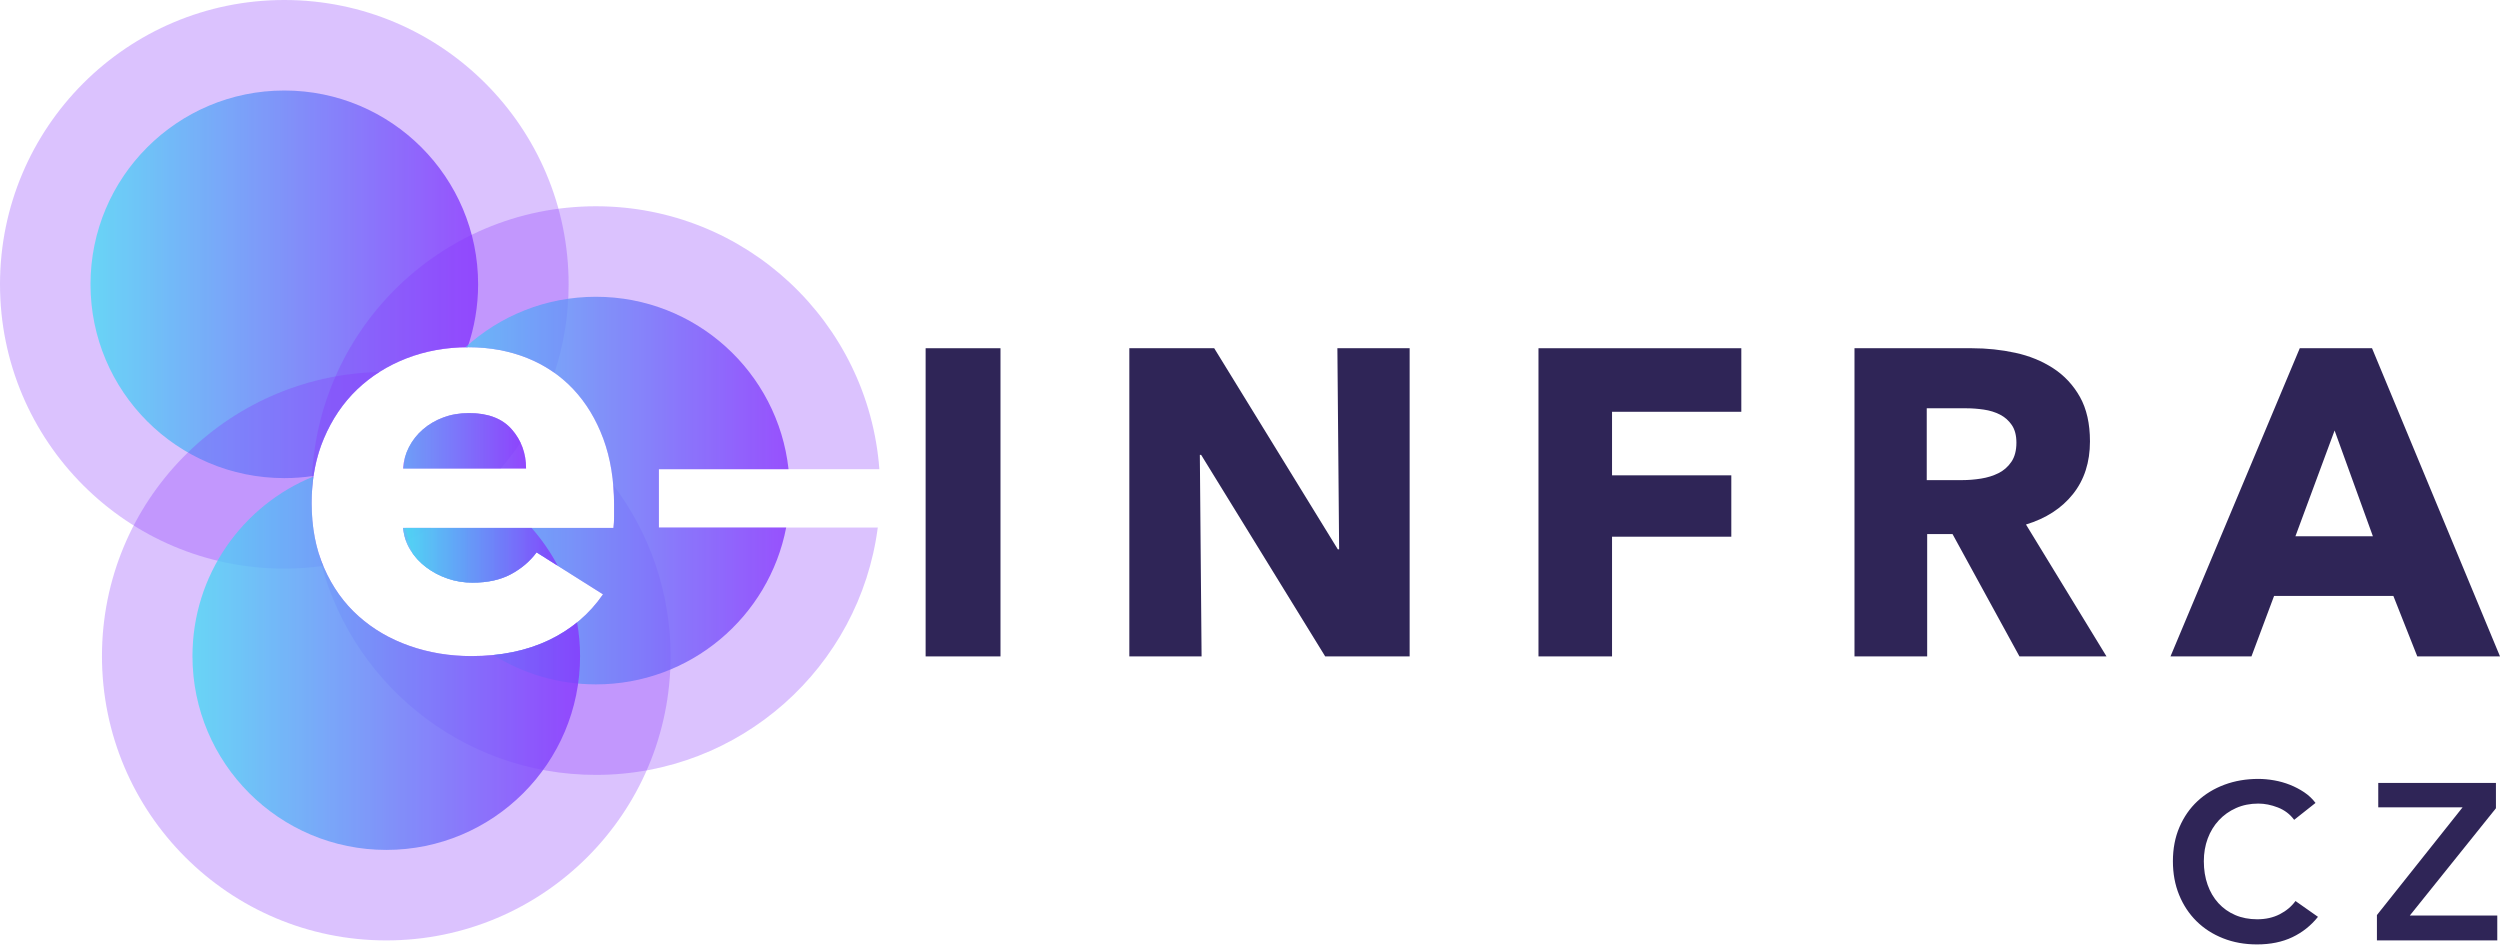
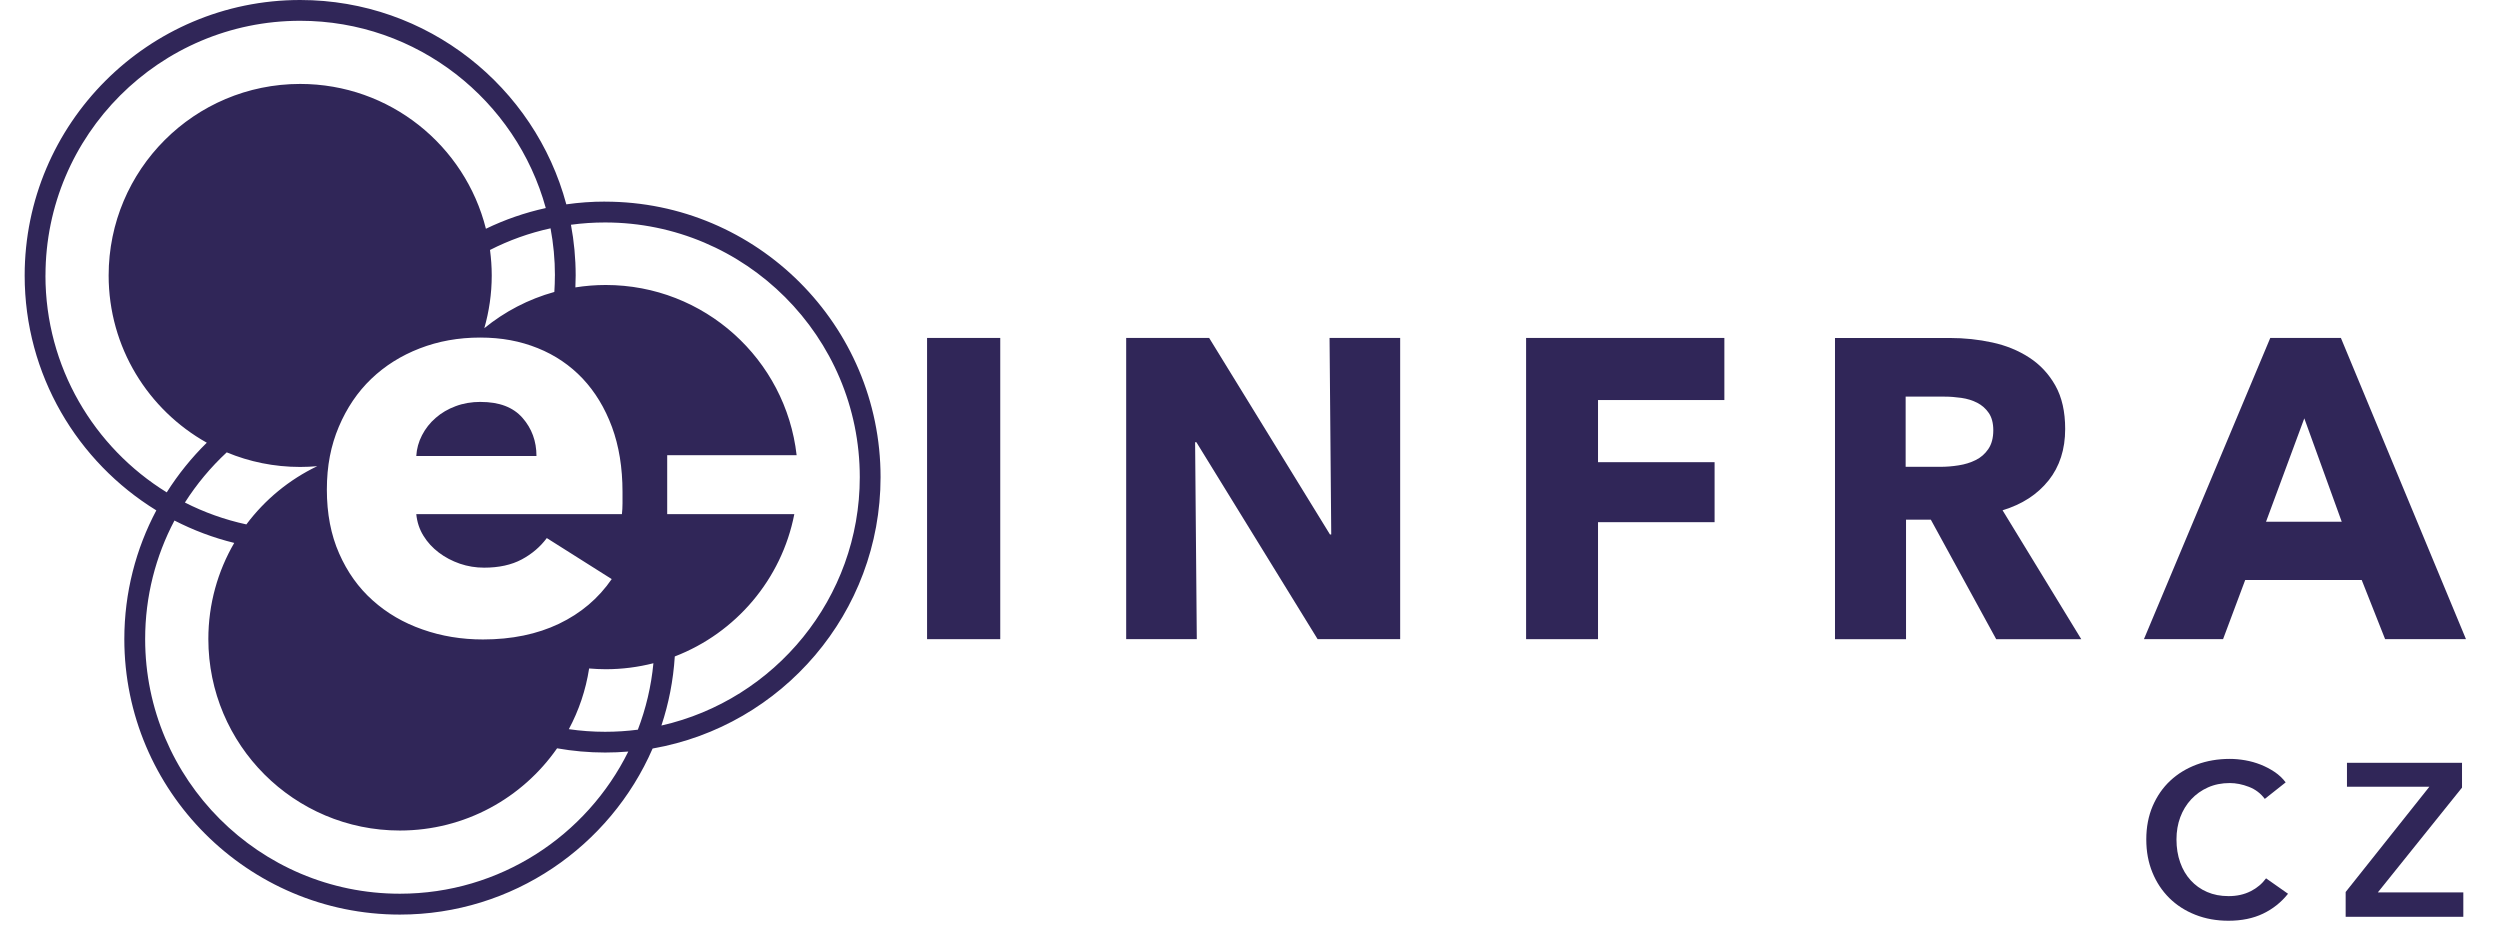
- <svg xmlns="http://www.w3.org/2000/svg" xmlns:xlink="http://www.w3.org/1999/xlink" version="1.1" id="Vrstva_1" x="0px" y="0px" width="510.361px" height="192.798px" viewBox="0 0 510.361 192.798" enable-background="new 0 0 510.361 192.798" xml:space="preserve">
+ <svg xmlns="http://www.w3.org/2000/svg" id="Vrstva_1" version="1.1" viewBox="0 0 593 221.84">
+   <defs>
+     <style>
+       .st0 {
+         fill: none;
+       }
+ 
+       .st1 {
+         fill: #302658;
+       }
+     </style>
+   </defs>
+   <rect class="st0" x="-65.19" y="-71.36" width="721.17" height="361.1" />
  <g>
-     <defs>
-       <rect id="SVGID_1_" width="510.361" height="192.798" />
-     </defs>
-     <clipPath id="SVGID_2_">
-       <use xlink:href="#SVGID_1_" overflow="visible" />
-     </clipPath>
-     <g clip-path="url(#SVGID_2_)">
-       <defs>
-         <rect id="SVGID_3_" width="510.361" height="192.798" />
-       </defs>
-       <clipPath id="SVGID_4_">
-         <use xlink:href="#SVGID_3_" overflow="visible" />
-       </clipPath>
-       <g opacity="0.3" clip-path="url(#SVGID_4_)">
-         <g>
-           <defs>
-             <rect id="SVGID_5_" x="82.29" y="84.33" width="23.968" height="11.3" />
-           </defs>
-           <clipPath id="SVGID_6_">
-             <use xlink:href="#SVGID_5_" overflow="visible" />
-           </clipPath>
-           <path clip-path="url(#SVGID_6_)" fill="#8634FC" d="M95.737,84.33c-1.906,0-3.648,0.298-5.236,0.895      c-1.588,0.587-2.974,1.405-4.159,2.436c-1.193,1.029-2.146,2.242-2.858,3.628s-1.107,2.84-1.194,4.341h19.957      c1.431-1.681,2.776-3.438,4.011-5.277c-0.457-0.959-1.05-1.856-1.781-2.692C102.533,85.437,99.626,84.33,95.737,84.33" />
-         </g>
-       </g>
-       <g opacity="0.3" clip-path="url(#SVGID_4_)">
-         <g>
-           <defs>
-             <rect id="SVGID_7_" x="82.29" y="107.768" width="5.691" height="2.719" />
-           </defs>
-           <clipPath id="SVGID_8_">
-             <use xlink:href="#SVGID_7_" overflow="visible" />
-           </clipPath>
-           <path clip-path="url(#SVGID_8_)" fill="#8634FC" d="M82.919,110.486c1.736-0.825,3.426-1.731,5.062-2.718H82.29      C82.385,108.73,82.602,109.631,82.919,110.486" />
-         </g>
-       </g>
-       <g opacity="0.3" clip-path="url(#SVGID_4_)">
-         <g>
-           <defs>
-             <rect id="SVGID_9_" width="116.081" height="116.081" />
-           </defs>
-           <clipPath id="SVGID_10_">
-             <use xlink:href="#SVGID_9_" overflow="visible" />
-           </clipPath>
-           <path clip-path="url(#SVGID_10_)" fill="#8634FC" d="M63.617,102.647c0-4.832,0.837-9.221,2.503-13.139      c1.665-3.927,3.917-7.257,6.776-10.001c2.859-2.734,6.228-4.851,10.117-6.362c3.878-1.502,8.084-2.262,12.609-2.262      c4.36,0,8.364,0.741,12.012,2.204c2.013,0.808,3.862,1.825,5.56,3.033c1.865-5.692,2.887-11.765,2.887-18.08      C116.081,25.985,90.096,0,58.041,0C25.986,0,0,25.985,0,58.041s25.986,58.041,58.041,58.041c2.701,0,5.353-0.199,7.956-0.557      C64.41,111.75,63.617,107.455,63.617,102.647" />
-         </g>
-       </g>
-       <g opacity="0.8" clip-path="url(#SVGID_4_)">
-         <g>
-           <defs>
-             <rect id="SVGID_11_" x="18.477" y="18.477" width="79.128" height="79.127" />
-           </defs>
-           <clipPath id="SVGID_12_">
-             <use xlink:href="#SVGID_11_" overflow="visible" />
-           </clipPath>
-           <g clip-path="url(#SVGID_12_)">
-             <defs>
-               <path id="SVGID_13_" d="M66.12,89.508c1.665-3.926,3.917-7.257,6.776-10c2.858-2.734,6.227-4.851,10.116-6.362        c3.833-1.484,7.985-2.241,12.448-2.259c1.383-4.029,2.144-8.348,2.144-12.846c0-21.851-17.713-39.564-39.564-39.564        c-21.85,0-39.563,17.713-39.563,39.564c0,21.85,17.713,39.563,39.563,39.563c2.03,0,4.023-0.154,5.97-0.448        C64.409,94.439,65.109,91.885,66.12,89.508" />
-             </defs>
-             <clipPath id="SVGID_14_">
-               <use xlink:href="#SVGID_13_" overflow="visible" />
-             </clipPath>
-             <linearGradient id="SVGID_15_" gradientUnits="userSpaceOnUse" x1="0" y1="192.798" x2="1" y2="192.798" gradientTransform="matrix(79.1276 0 0 -79.1276 18.4713 15313.676)">
-               <stop offset="0" style="stop-color:#4CD9F4" />
-               <stop offset="1" style="stop-color:#8634FC" />
-             </linearGradient>
-             <rect x="18.477" y="18.477" clip-path="url(#SVGID_14_)" fill="url(#SVGID_15_)" width="79.127" height="79.127" />
-           </g>
-         </g>
-       </g>
-       <g opacity="0.3" clip-path="url(#SVGID_4_)">
-         <g>
-           <defs>
-             <rect id="SVGID_16_" x="20.815" y="75.934" width="116.081" height="116.046" />
-           </defs>
-           <clipPath id="SVGID_17_">
-             <use xlink:href="#SVGID_16_" overflow="visible" />
-           </clipPath>
-           <path clip-path="url(#SVGID_17_)" fill="#8634FC" d="M125.182,98.979c0.117,1.34,0.182,2.72,0.182,4.149v2.377      c0,0.79-0.048,1.55-0.125,2.263H82.29c0.163,1.665,0.655,3.166,1.492,4.514c0.828,1.357,1.906,2.522,3.215,3.514      s2.772,1.762,4.399,2.319c1.626,0.559,3.311,0.827,5.053,0.827c3.099,0,5.708-0.567,7.855-1.722      c2.136-1.146,3.888-2.638,5.235-4.457l13.563,8.566c-2.782,4.043-6.449,7.151-11.012,9.337      c-4.553,2.176-9.846,3.272-15.872,3.272c-4.447,0-8.653-0.693-12.619-2.089c-3.966-1.386-7.431-3.407-10.405-6.064      c-2.974-2.655-5.313-5.929-7.017-9.817c-1.713-3.879-2.56-8.325-2.56-13.321c0-4.832,0.837-9.221,2.502-13.139      c1.666-3.927,3.918-7.258,6.777-10.001c1.4-1.339,2.925-2.528,4.572-3.573c-31.411,0.739-56.653,26.416-56.653,58.005      c0,32.055,25.986,58.041,58.041,58.041c32.055,0,58.04-25.986,58.04-58.041C136.896,120.811,132.532,108.703,125.182,98.979" />
-         </g>
-       </g>
-       <g opacity="0.3" clip-path="url(#SVGID_4_)">
-         <g>
-           <defs>
-             <rect id="SVGID_18_" x="82.29" y="84.33" width="25.103" height="11.3" />
-           </defs>
-           <clipPath id="SVGID_19_">
-             <use xlink:href="#SVGID_18_" overflow="visible" />
-           </clipPath>
-           <path clip-path="url(#SVGID_19_)" fill="#8634FC" d="M95.737,84.33c-1.906,0-3.648,0.298-5.236,0.895      c-1.588,0.587-2.974,1.405-4.159,2.436c-1.193,1.029-2.146,2.242-2.858,3.628s-1.107,2.84-1.194,4.341h25.103      c0-3.09-0.971-5.746-2.916-7.969C102.533,85.437,99.626,84.33,95.737,84.33" />
-         </g>
-       </g>
-       <g opacity="0.3" clip-path="url(#SVGID_4_)">
-         <g>
-           <defs>
-             <rect id="SVGID_20_" x="63.617" y="42.109" width="115.9" height="116.081" />
-           </defs>
-           <clipPath id="SVGID_21_">
-             <use xlink:href="#SVGID_20_" overflow="visible" />
-           </clipPath>
-           <path clip-path="url(#SVGID_21_)" fill="#8634FC" d="M134.509,95.778h45.008c-2.237-30.011-27.277-53.67-57.86-53.67      c-32.055,0-58.041,25.986-58.041,58.041c0,0.389,0.022,0.772,0.03,1.16c0.141-4.307,0.964-8.25,2.473-11.801      c1.665-3.927,3.918-7.257,6.777-10.001c2.858-2.733,6.227-4.851,10.116-6.362c3.879-1.502,8.085-2.262,12.609-2.262      c4.361,0,8.365,0.741,12.013,2.204c3.647,1.463,6.776,3.59,9.394,6.363c2.618,2.782,4.659,6.15,6.131,10.116      c1.463,3.965,2.204,8.479,2.204,13.562v2.378c0,0.789-0.047,1.55-0.125,2.263H82.29c0.163,1.665,0.655,3.166,1.492,4.514      c0.828,1.357,1.906,2.522,3.215,3.513c1.309,0.992,2.772,1.763,4.399,2.32c1.626,0.559,3.311,0.828,5.053,0.828      c3.099,0,5.708-0.568,7.854-1.723c2.137-1.146,3.889-2.638,5.236-4.457l13.563,8.566c-2.782,4.043-6.449,7.152-11.012,9.337      c-4.553,2.175-9.847,3.272-15.872,3.272c-4.447,0-8.653-0.693-12.619-2.089c-3.966-1.386-7.431-3.407-10.405-6.064      c-2.975-2.656-5.313-5.929-7.017-9.818c-0.437-0.986-0.815-2.013-1.139-3.073c5.81,25.921,28.945,45.295,56.619,45.295      c29.498,0,53.839-22.011,57.537-50.502h-44.685V95.778z" />
-         </g>
-       </g>
-       <g opacity="0.8" clip-path="url(#SVGID_4_)">
-         <g>
-           <defs>
-             <rect id="SVGID_22_" x="82.358" y="84.33" width="25.035" height="11.3" />
-           </defs>
-           <clipPath id="SVGID_23_">
-             <use xlink:href="#SVGID_22_" overflow="visible" />
-           </clipPath>
-           <g clip-path="url(#SVGID_23_)">
-             <defs>
-               <path id="SVGID_24_" d="M104.477,87.661c-1.944-2.224-4.852-3.331-8.74-3.331c-1.906,0-3.648,0.299-5.237,0.895        c-1.587,0.588-2.974,1.405-4.158,2.436c-1.193,1.03-2.146,2.242-2.858,3.628c-0.331,0.644-0.586,1.304-0.781,1.975        c-0.137,0.782-0.254,1.57-0.345,2.366h25.035C107.393,92.541,106.421,89.884,104.477,87.661" />
-             </defs>
-             <clipPath id="SVGID_25_">
-               <use xlink:href="#SVGID_24_" overflow="visible" />
-             </clipPath>
-             <linearGradient id="SVGID_26_" gradientUnits="userSpaceOnUse" x1="0" y1="192.798" x2="1" y2="192.798" gradientTransform="matrix(25.0353 0 0 -25.0353 82.3635 4916.743)">
-               <stop offset="0" style="stop-color:#4CD9F4" />
-               <stop offset="1" style="stop-color:#8634FC" />
-             </linearGradient>
-             <rect x="82.358" y="84.33" clip-path="url(#SVGID_25_)" fill="url(#SVGID_26_)" width="25.035" height="11.3" />
-           </g>
-         </g>
-       </g>
-       <g opacity="0.8" clip-path="url(#SVGID_4_)">
-         <g>
-           <defs>
-             <rect id="SVGID_27_" x="82.834" y="60.585" width="78.141" height="79.128" />
-           </defs>
-           <clipPath id="SVGID_28_">
-             <use xlink:href="#SVGID_27_" overflow="visible" />
-           </clipPath>
-           <g clip-path="url(#SVGID_28_)">
-             <defs>
-               <path id="SVGID_29_" d="M134.509,95.778h26.467c-2.177-19.793-18.946-35.193-39.319-35.193        c-10.259,0-19.606,3.906-26.636,10.311c0.201-0.003,0.398-0.013,0.601-0.013c4.36,0,8.364,0.742,12.012,2.205        c3.648,1.463,6.776,3.59,9.394,6.362c2.618,2.782,4.659,6.151,6.132,10.117c1.462,3.965,2.204,8.479,2.204,13.562v2.377        c0,0.79-0.048,1.55-0.125,2.262H82.834c0.343,1.761,0.807,3.477,1.375,5.145c0.763,1.088,1.688,2.051,2.788,2.884        c1.309,0.991,2.772,1.761,4.399,2.319c1.626,0.559,3.311,0.827,5.053,0.827c3.099,0,5.708-0.567,7.855-1.723        c2.136-1.145,3.888-2.637,5.235-4.456l13.563,8.566c-2.782,4.043-6.449,7.151-11.012,9.337        c-3.38,1.615-7.17,2.633-11.363,3.052c6.072,3.794,13.242,5.994,20.93,5.994c19.272,0,35.317-13.782,38.838-32.025h-25.986        V95.778z" />
-             </defs>
-             <clipPath id="SVGID_30_">
-               <use xlink:href="#SVGID_29_" overflow="visible" />
-             </clipPath>
-             <linearGradient id="SVGID_31_" gradientUnits="userSpaceOnUse" x1="4.882813e-004" y1="192.798" x2="1" y2="192.798" gradientTransform="matrix(78.1414 0 0 -78.1414 82.8133 15165.657)">
-               <stop offset="0" style="stop-color:#4CD9F4" />
-               <stop offset="1" style="stop-color:#8634FC" />
-             </linearGradient>
-             <rect x="82.834" y="60.585" clip-path="url(#SVGID_30_)" fill="url(#SVGID_31_)" width="78.142" height="79.128" />
-           </g>
-         </g>
-       </g>
-       <g opacity="0.3" clip-path="url(#SVGID_4_)">
-         <g>
-           <defs>
-             <rect id="SVGID_32_" x="82.29" y="84.33" width="25.103" height="11.3" />
-           </defs>
-           <clipPath id="SVGID_33_">
-             <use xlink:href="#SVGID_32_" overflow="visible" />
-           </clipPath>
-           <path clip-path="url(#SVGID_33_)" fill="#8634FC" d="M95.737,84.33c-1.906,0-3.648,0.298-5.236,0.895      c-1.588,0.587-2.974,1.405-4.159,2.436c-1.193,1.029-2.146,2.242-2.858,3.628s-1.107,2.84-1.194,4.341h25.103      c0-3.09-0.971-5.746-2.916-7.969C102.533,85.437,99.626,84.33,95.737,84.33" />
-         </g>
-       </g>
-       <path clip-path="url(#SVGID_4_)" fill="#2F2557" d="M468.339,167.363c-0.849-1.15-1.954-1.988-3.316-2.52    c-1.362-0.53-2.694-0.796-3.996-0.796c-1.667,0-3.179,0.305-4.542,0.909c-1.361,0.606-2.534,1.438-3.519,2.498    c-0.986,1.06-1.742,2.302-2.272,3.723c-0.529,1.425-0.794,2.97-0.794,4.633c0,1.758,0.257,3.362,0.772,4.816    c0.514,1.453,1.248,2.701,2.203,3.745c0.954,1.044,2.095,1.854,3.429,2.431c1.331,0.575,2.83,0.863,4.495,0.863    c1.726,0,3.254-0.341,4.586-1.022c1.333-0.681,2.41-1.583,3.226-2.703l4.589,3.226c-1.426,1.786-3.165,3.171-5.224,4.154    c-2.06,0.983-4.467,1.478-7.223,1.478c-2.512,0-4.822-0.417-6.924-1.25c-2.105-0.832-3.915-1.997-5.43-3.497    c-1.514-1.498-2.694-3.284-3.541-5.358c-0.85-2.074-1.272-4.368-1.272-6.882c0-2.572,0.448-4.896,1.341-6.971    c0.893-2.073,2.119-3.838,3.679-5.292c1.559-1.451,3.399-2.572,5.518-3.36c2.119-0.786,4.421-1.179,6.903-1.179    c1.028,0,2.104,0.096,3.225,0.294c1.121,0.197,2.194,0.5,3.225,0.909c1.028,0.407,1.998,0.915,2.907,1.52    c0.907,0.607,1.679,1.333,2.316,2.182L468.339,167.363z" />
-       <polygon clip-path="url(#SVGID_4_)" fill="#2F2557" points="485.235,186.803 502.719,164.819 485.507,164.819 485.507,159.825     509.532,159.825 509.532,165.002 491.956,186.894 509.805,186.894 509.805,191.979 485.235,191.979   " />
-       <rect x="188.961" y="71.089" clip-path="url(#SVGID_4_)" fill="#2F2557" width="15.284" height="62.913" />
-       <polygon clip-path="url(#SVGID_4_)" fill="#2F2557" points="270.532,134.002 245.207,92.86 244.941,92.86 245.296,134.002     230.546,134.002 230.546,71.089 247.874,71.089 273.108,112.142 273.376,112.142 273.02,71.089 287.771,71.089 287.771,134.002       " />
-       <polygon clip-path="url(#SVGID_4_)" fill="#2F2557" points="329.088,84.063 329.088,97.037 353.438,97.037 353.438,109.565     329.088,109.565 329.088,134.001 314.072,134.001 314.072,71.089 355.48,71.089 355.48,84.063   " />
-       <path clip-path="url(#SVGID_4_)" fill="#2F2557" d="M412.26,134.002l-13.66-24.97h-5.178v24.97h-14.839V71.089h23.993    c3.02,0,5.967,0.311,8.841,0.934c2.873,0.62,5.449,1.675,7.731,3.155c2.279,1.481,4.1,3.434,5.465,5.863    c1.359,2.43,2.042,5.452,2.042,9.064c0,4.265-1.155,7.849-3.465,10.752c-2.311,2.902-5.51,4.975-9.597,6.221l16.438,26.924H412.26    z M411.639,90.371c0-1.48-0.313-2.679-0.938-3.599c-0.625-0.917-1.43-1.628-2.409-2.132c-0.984-0.502-2.085-0.843-3.306-1.022    c-1.221-0.178-2.397-0.267-3.526-0.267h-8.126v14.662h7.233c1.25,0,2.529-0.103,3.84-0.31c1.31-0.206,2.5-0.577,3.572-1.111    c1.07-0.533,1.949-1.303,2.633-2.31C411.296,93.276,411.639,91.972,411.639,90.371" />
-       <path clip-path="url(#SVGID_4_)" fill="#2F2557" d="M493.476,134.002l-4.886-12.351h-24.348l-4.62,12.351h-16.528l26.392-62.913    h14.75l26.125,62.913H493.476z M476.594,87.883l-7.997,21.594h15.816L476.594,87.883z" />
-       <g opacity="0.8" clip-path="url(#SVGID_4_)">
-         <g>
-           <defs>
-             <rect id="SVGID_34_" x="82.29" y="107.768" width="31.563" height="11.176" />
-           </defs>
-           <clipPath id="SVGID_35_">
-             <use xlink:href="#SVGID_34_" overflow="visible" />
-           </clipPath>
-           <g clip-path="url(#SVGID_35_)">
-             <defs>
-               <path id="SVGID_36_" d="M86.997,115.796c1.309,0.991,2.772,1.761,4.399,2.319c1.626,0.559,3.311,0.827,5.053,0.827        c3.099,0,5.708-0.567,7.855-1.723c2.136-1.145,3.888-2.637,5.235-4.456l4.314,2.725c-1.473-2.788-3.269-5.377-5.339-7.721        H82.29c0.164,1.665,0.655,3.167,1.492,4.515C84.61,113.64,85.688,114.804,86.997,115.796" />
-             </defs>
-             <clipPath id="SVGID_37_">
-               <use xlink:href="#SVGID_36_" overflow="visible" />
-             </clipPath>
-             <linearGradient id="SVGID_38_" gradientUnits="userSpaceOnUse" x1="0" y1="192.798" x2="1" y2="192.798" gradientTransform="matrix(31.5626 0 0 -31.5626 82.297 6198.554)">
-               <stop offset="0" style="stop-color:#4CD9F4" />
-               <stop offset="1" style="stop-color:#8634FC" />
-             </linearGradient>
-             <rect x="82.29" y="107.768" clip-path="url(#SVGID_37_)" fill="url(#SVGID_38_)" width="31.563" height="11.175" />
-           </g>
-         </g>
-       </g>
-       <g opacity="0.8" clip-path="url(#SVGID_4_)">
-         <g>
-           <defs>
-             <rect id="SVGID_39_" x="39.292" y="97.274" width="79.127" height="76.229" />
-           </defs>
-           <clipPath id="SVGID_40_">
-             <use xlink:href="#SVGID_39_" overflow="visible" />
-           </clipPath>
-           <g clip-path="url(#SVGID_40_)">
-             <defs>
-               <path id="SVGID_41_" d="M112.09,130.667c-4.552,2.175-9.846,3.272-15.872,3.272c-4.447,0-8.653-0.692-12.619-2.089        c-3.966-1.386-7.431-3.408-10.405-6.063c-2.974-2.657-5.313-5.93-7.017-9.818c-1.713-3.879-2.56-8.326-2.56-13.321        c0-1.857,0.126-3.648,0.373-5.374c-14.481,5.878-24.698,20.075-24.698,36.666c0,21.851,17.713,39.564,39.564,39.564        c21.85,0,39.563-17.714,39.563-39.564c0-2.35-0.216-4.647-0.609-6.885C116.089,128.452,114.189,129.662,112.09,130.667" />
-             </defs>
-             <clipPath id="SVGID_42_">
-               <use xlink:href="#SVGID_41_" overflow="visible" />
-             </clipPath>
-             <linearGradient id="SVGID_43_" gradientUnits="userSpaceOnUse" x1="0" y1="192.798" x2="1" y2="192.798" gradientTransform="matrix(79.1276 0 0 -79.1276 39.2838 15390.988)">
-               <stop offset="0" style="stop-color:#4CD9F4" />
-               <stop offset="1" style="stop-color:#8634FC" />
-             </linearGradient>
-             <rect x="39.292" y="97.273" clip-path="url(#SVGID_42_)" fill="url(#SVGID_43_)" width="79.127" height="76.23" />
-           </g>
-         </g>
-       </g>
-     </g>
+     <path class="st1" d="M533.85,211.4c-1.51.77-3.25,1.16-5.21,1.16s-3.59-.33-5.11-.98c-1.52-.65-2.81-1.58-3.89-2.76-1.09-1.19-1.92-2.6-2.5-4.25-.59-1.65-.88-3.47-.88-5.47,0-1.89.3-3.64.9-5.26.6-1.61,1.46-3.02,2.58-4.23,1.12-1.2,2.45-2.15,4-2.84s3.26-1.03,5.16-1.03c1.48,0,2.99.3,4.54.9s2.8,1.55,3.77,2.86l4.95-3.92c-.72-.96-1.6-1.79-2.63-2.48s-2.13-1.26-3.3-1.73c-1.17-.46-2.39-.81-3.66-1.03s-2.49-.33-3.66-.33c-2.82,0-5.44.45-7.84,1.34-2.41.9-4.5,2.17-6.27,3.82s-3.16,3.66-4.18,6.01c-1.01,2.36-1.52,5-1.52,7.92s.48,5.46,1.44,7.82c.96,2.36,2.3,4.38,4.02,6.09,1.72,1.7,3.78,3.03,6.17,3.97,2.39.95,5.01,1.42,7.86,1.42,3.13,0,5.86-.56,8.2-1.68s4.31-2.69,5.93-4.72l-5.21-3.66c-.93,1.27-2.15,2.3-3.66,3.07h0Z" />
+     <polygon class="st1" points="583.99 186.82 583.99 180.94 556.7 180.94 556.7 186.61 576.25 186.61 556.39 211.58 556.39 217.46 584.3 217.46 584.3 211.68 564.02 211.68 583.99 186.82" />
+     <rect class="st1" x="219.9" y="80.16" width="17.36" height="71.45" />
+     <polygon class="st1" points="315.77 126.78 315.47 126.78 286.81 80.16 267.13 80.16 267.13 151.61 283.88 151.61 283.48 104.89 283.78 104.89 312.54 151.61 332.12 151.61 332.12 80.16 315.37 80.16 315.77 126.78" />
+     <polygon class="st1" points="361.99 151.61 379.05 151.61 379.05 123.86 406.7 123.86 406.7 109.63 379.05 109.63 379.05 94.89 409.02 94.89 409.02 80.16 361.99 80.16 361.99 151.61" />
+     <path class="st1" d="M485.92,113.97c2.62-3.3,3.94-7.37,3.94-12.21,0-4.1-.77-7.53-2.32-10.29s-3.62-4.98-6.21-6.66c-2.59-1.68-5.52-2.88-8.78-3.58-3.26-.71-6.61-1.06-10.04-1.06h-27.25v71.45h16.85v-28.36h5.88l15.51,28.36h20.18l-18.67-30.58c4.64-1.41,8.27-3.77,10.9-7.07h.01ZM471.64,106.5c-.78,1.14-1.77,2.02-2.99,2.62-1.22.61-2.57,1.03-4.06,1.26-1.49.24-2.94.35-4.36.35h-8.21v-16.65h9.23c1.28,0,2.62.1,4,.3,1.39.2,2.64.59,3.75,1.16s2.03,1.38,2.74,2.42c.71,1.04,1.07,2.41,1.07,4.09,0,1.82-.39,3.3-1.17,4.44h0Z" />
+     <path class="st1" d="M532.55,137.58h27.65l5.55,14.03h19.18l-29.67-71.45h-16.75l-29.97,71.45h18.77l5.25-14.03h-.01ZM546.58,99.23l8.88,24.53h-17.96l9.08-24.53Z" />
+     <path class="st1" d="M114.02,95.33c-2.17,0-4.15.34-5.95,1.02-1.81.67-3.38,1.6-4.72,2.77-1.36,1.17-2.44,2.55-3.25,4.12-.81,1.57-1.26,3.22-1.36,4.93h28.51c0-3.51-1.1-6.53-3.31-9.05-2.21-2.53-5.51-3.78-9.92-3.78h0Z" />
+     <path class="st1" d="M143.53,47.82c-3.13,0-6.19.22-9.2.65C126.87,20.59,101.4,0,71.2,0,35.17,0,5.85,29.32,5.85,65.35c0,23.54,12.51,44.2,31.23,55.71-4.84,9.12-7.59,19.51-7.59,30.53,0,36.03,29.32,65.35,65.35,65.35,26.81,0,49.9-16.24,59.96-39.39,30.68-5.36,54.07-32.18,54.07-64.37,0-36.04-29.32-65.35-65.35-65.35h.01ZM100.44,127.08c.94,1.54,2.16,2.86,3.65,3.99,1.49,1.13,3.15,2,5,2.64,1.84.63,3.76.94,5.74.94,3.52,0,6.48-.65,8.92-1.95,2.43-1.3,4.41-3,5.95-5.07l15.4,9.73c-3.16,4.59-7.33,8.12-12.51,10.6-5.17,2.47-11.19,3.72-18.03,3.72-5.05,0-9.83-.78-14.33-2.37-4.51-1.57-8.44-3.86-11.82-6.89-3.38-3.01-6.03-6.73-7.97-11.15-1.95-4.41-2.91-9.46-2.91-15.13s.96-10.47,2.84-14.92c1.89-4.46,4.45-8.25,7.7-11.36s7.07-5.51,11.49-7.22c4.41-1.71,9.18-2.57,14.32-2.57s9.5.84,13.65,2.5c4.14,1.66,7.69,4.08,10.67,7.22,2.97,3.16,5.29,6.99,6.96,11.49,1.66,4.51,2.5,9.63,2.5,15.4v2.7c0,.9-.05,1.76-.14,2.57h-48.78c.19,1.89.75,3.6,1.7,5.13h0ZM131.62,65.34c0,1.31-.05,2.62-.13,3.91-6.16,1.71-11.8,4.67-16.61,8.6,1.13-3.98,1.76-8.17,1.76-12.51,0-2.05-.15-4.07-.41-6.05,4.49-2.29,9.31-4.03,14.36-5.13.68,3.63,1.04,7.37,1.04,11.19h0ZM10.79,65.34c0-33.31,27.1-60.41,60.41-60.41,27.78,0,51.23,18.85,58.26,44.42-4.97,1.09-9.73,2.75-14.2,4.91-4.95-19.73-22.79-34.35-44.06-34.35-25.09,0-45.43,20.34-45.43,45.43,0,17.05,9.39,31.89,23.28,39.67-3.6,3.54-6.79,7.49-9.5,11.78-17.25-10.65-28.77-29.72-28.77-51.45h.01ZM75.25,110.58c-6.66,3.19-12.43,7.95-16.81,13.81-5.13-1.11-10.03-2.87-14.58-5.19,2.79-4.38,6.13-8.38,9.92-11.9,5.36,2.23,11.25,3.46,17.42,3.46,1.36,0,2.71-.07,4.05-.18h0ZM94.84,211.99c-33.31,0-60.41-27.1-60.41-60.41,0-10.14,2.51-19.71,6.95-28.11,4.46,2.29,9.2,4.09,14.18,5.31-3.9,6.7-6.14,14.49-6.14,22.79,0,25.09,20.34,45.43,45.43,45.43,15.45,0,29.08-7.72,37.29-19.5,3.7.65,7.51,1,11.4,1,1.85,0,3.68-.08,5.49-.23-9.87,19.96-30.45,33.72-54.18,33.72h-.01ZM151.3,173.08c-2.55.33-5.13.5-7.77.5-2.92,0-5.79-.21-8.6-.62,2.36-4.41,4.02-9.26,4.81-14.4,1.3.11,2.61.18,3.95.18,3.9,0,7.69-.5,11.3-1.42-.52,5.5-1.79,10.78-3.69,15.76ZM156.89,172.09c1.73-5.2,2.81-10.69,3.17-16.38,14.44-5.56,25.33-18.25,28.35-33.75h-30.15v-13.99h30.7c-2.58-22.73-21.86-40.37-45.28-40.37-2.45,0-4.85.2-7.2.57.04-.93.07-1.87.07-2.82,0-4.11-.39-8.14-1.12-12.04,2.65-.36,5.35-.54,8.1-.54,33.31,0,60.41,27.1,60.41,60.41,0,28.72-20.15,52.83-47.06,58.92h0Z" />
  </g>
+   <rect class="st0" x="-125.55" y="-131.72" width="841.89" height="481.82" />
</svg>
